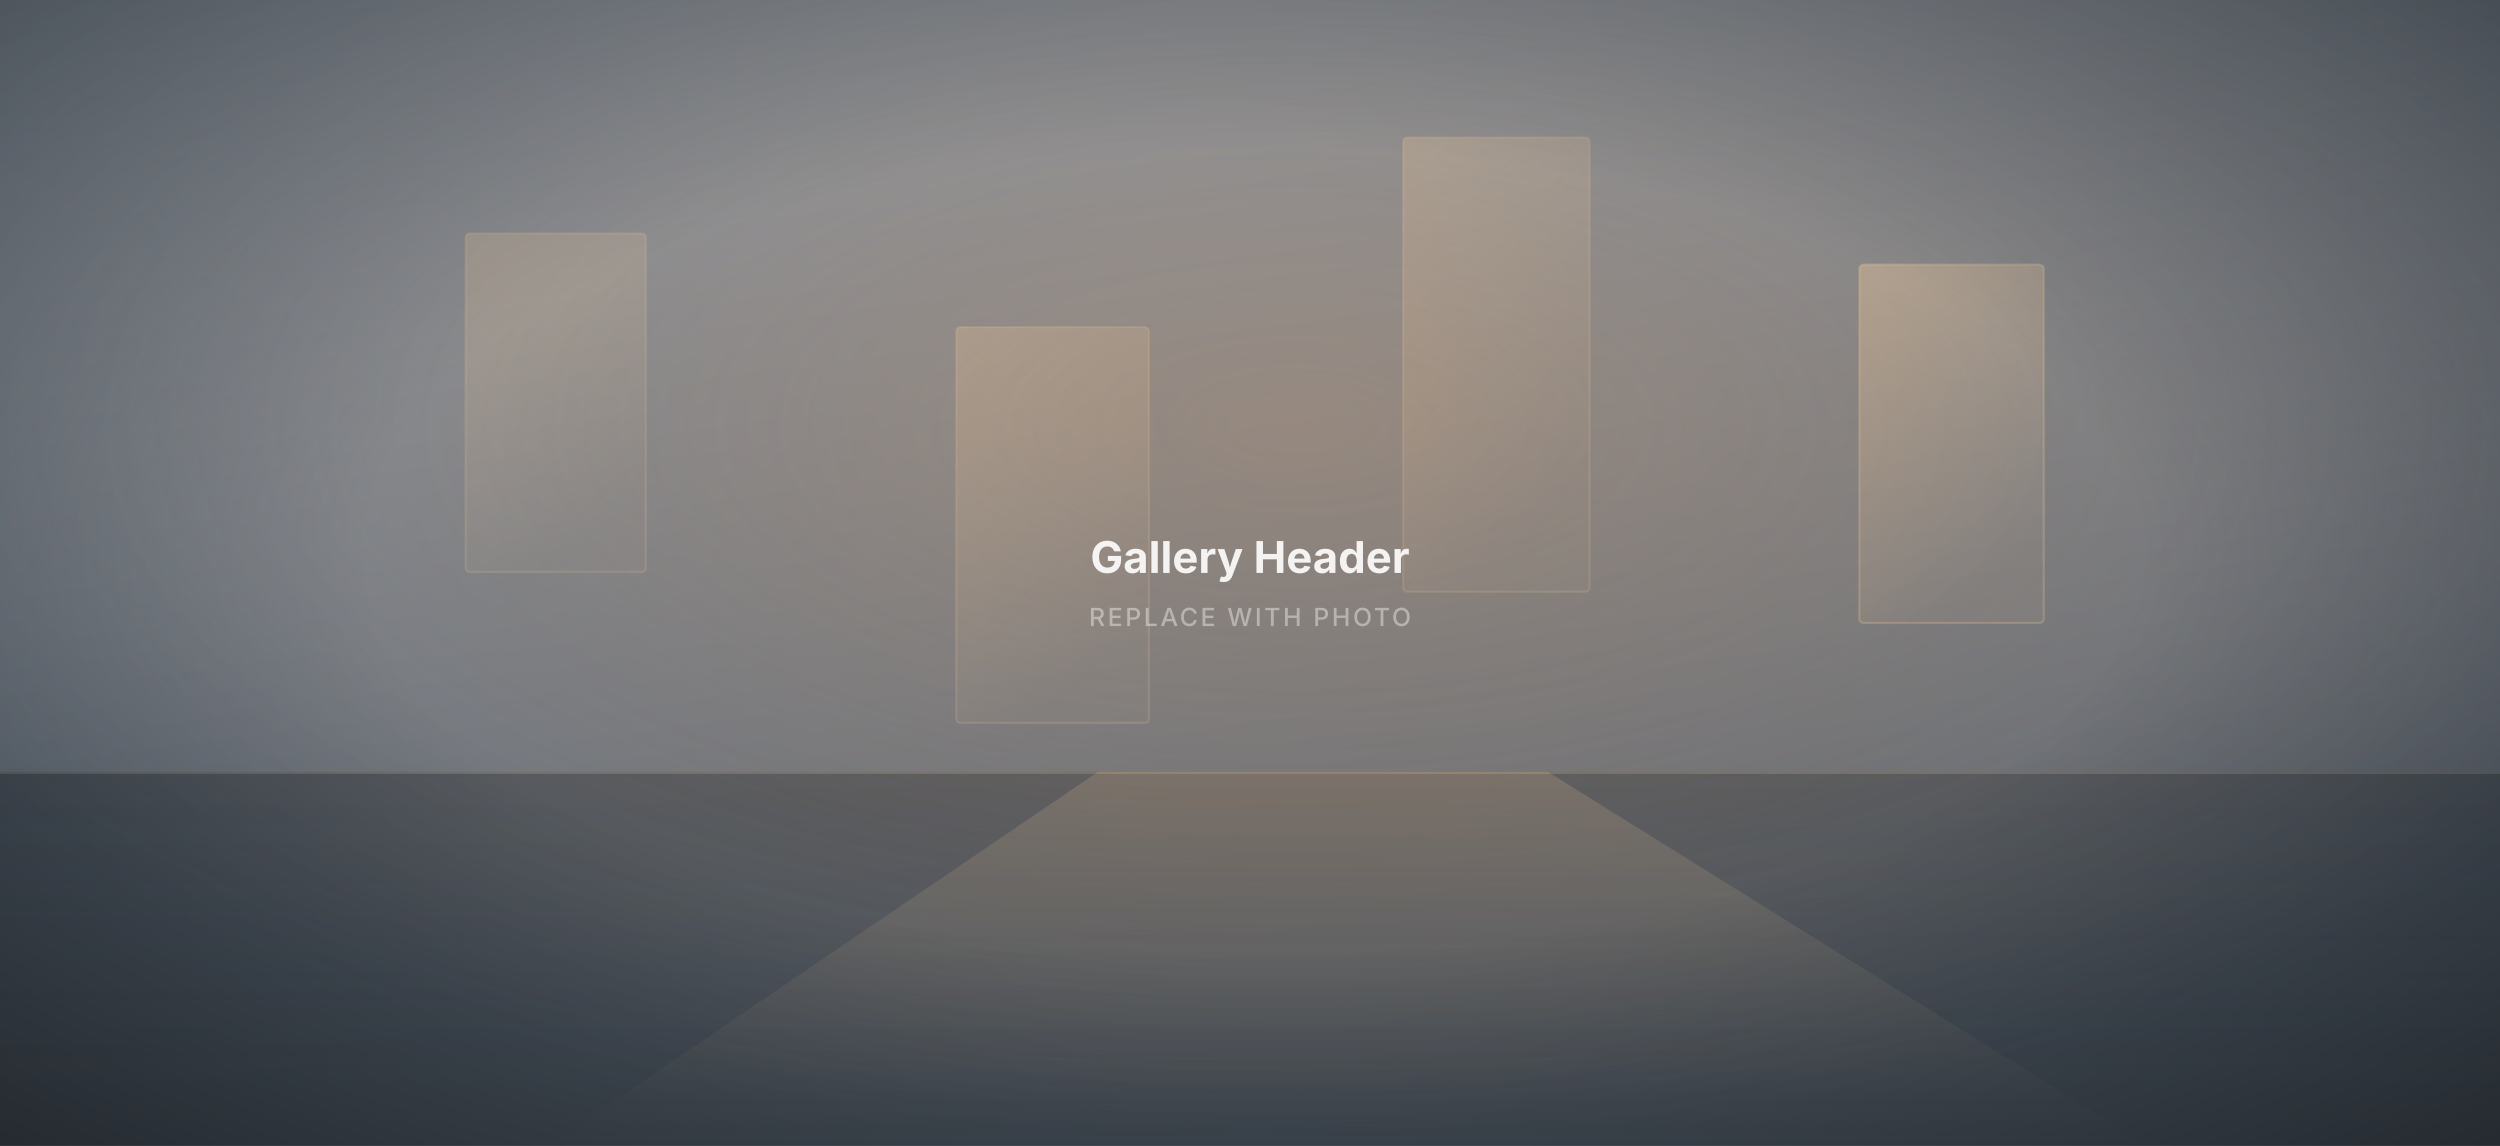
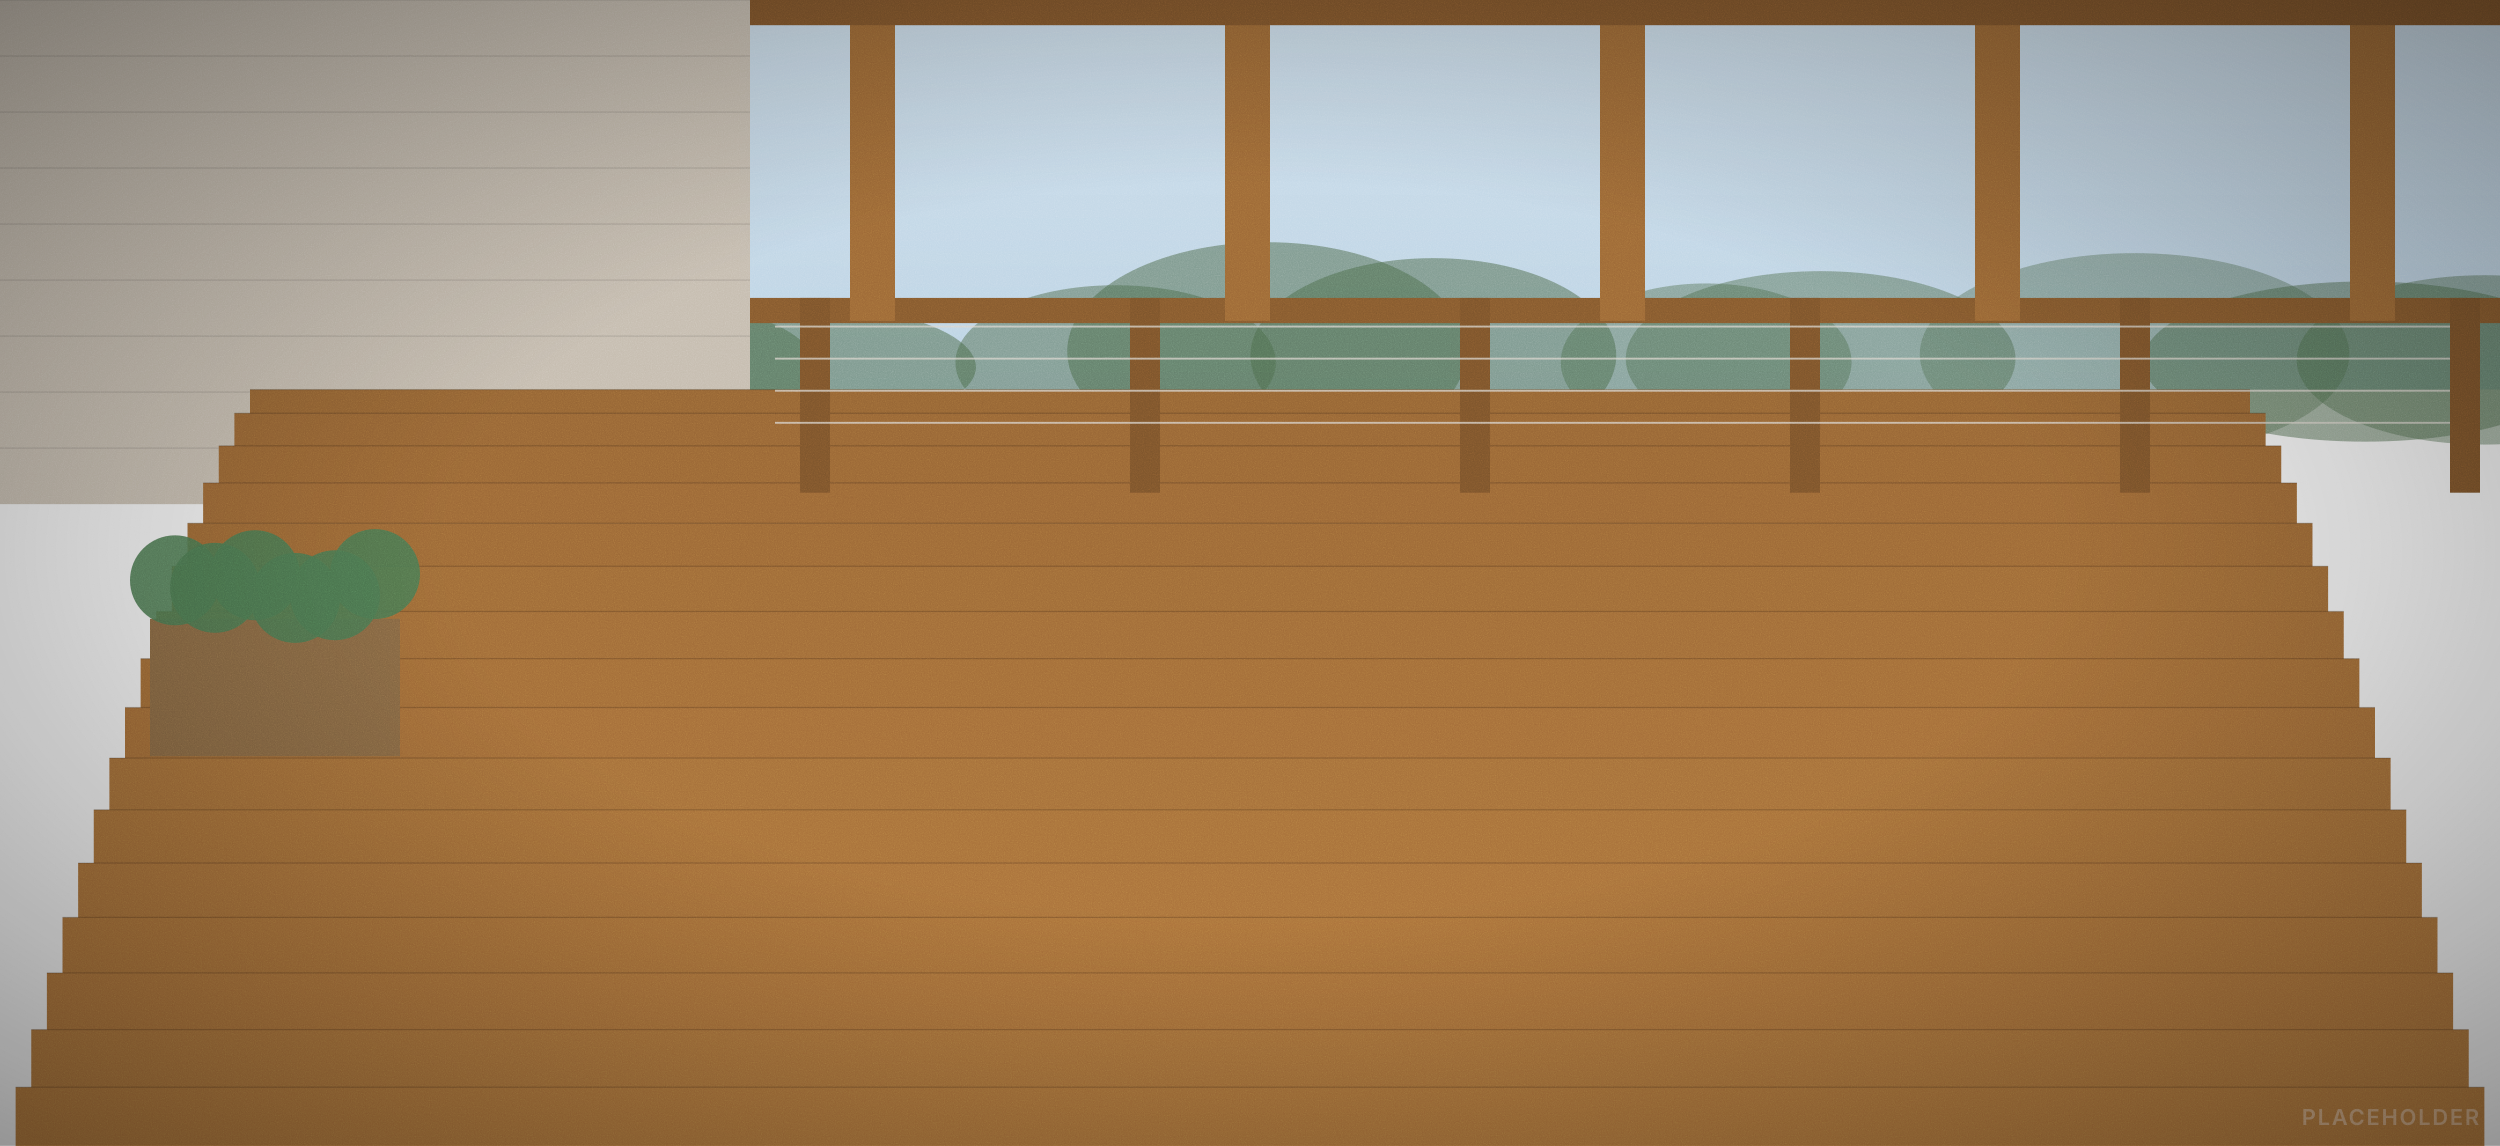
- <svg xmlns="http://www.w3.org/2000/svg" viewBox="0 0 2400 1100" width="2400" height="1100" role="img" aria-label="Gallery Header — placeholder image">
+ <svg xmlns="http://www.w3.org/2000/svg" viewBox="0 0 2400 1100" width="2400" height="1100" role="img" aria-label="Finished deck — illustrated placeholder">
  <defs>
-     <linearGradient id="wall-head-projects" x1="0" y1="0" x2="0.3" y2="1">
-       <stop offset="0" stop-color="#8A97A5" />
-       <stop offset="1" stop-color="#5A6470" />
+     <linearGradient id="skyd2210" x1="0" y1="0" x2="0" y2="1">
+       <stop offset="0" stop-color="#cddeeb" stop-opacity="1" />
+       <stop offset="1" stop-color="#BCD3E4" stop-opacity="1" />
    </linearGradient>
-     <linearGradient id="floor-head-projects" x1="0" y1="0" x2="0" y2="1">
-       <stop offset="0" stop-color="#46505B" stop-opacity="0.92" />
-       <stop offset="1" stop-color="#46505B" />
-     </linearGradient>
-     <linearGradient id="pane-head-projects" x1="0" y1="0" x2="0.4" y2="1">
-       <stop offset="0" stop-color="#FFD9A8" stop-opacity="0.85" />
-       <stop offset="1" stop-color="#FFD9A8" stop-opacity="0.12" />
-     </linearGradient>
-     <linearGradient id="shaft-head-projects" x1="0" y1="0" x2="0" y2="1">
-       <stop offset="0" stop-color="#FFD9A8" stop-opacity="0.34" />
-       <stop offset="1" stop-color="#FFD9A8" stop-opacity="0" />
-     </linearGradient>
-     <radialGradient id="lamp-head-projects" cx="0.519" cy="0.371" r="0.62">
-       <stop offset="0" stop-color="#E8A263" stop-opacity="0.30" />
-       <stop offset="1" stop-color="#E8A263" stop-opacity="0" />
-     </radialGradient>
-     <radialGradient id="vig-head-projects" cx="0.5" cy="0.48" r="0.78">
-       <stop offset="0.45" stop-color="#000000" stop-opacity="0" />
-       <stop offset="1" stop-color="#000000" stop-opacity="0.55" />
+     <filter id="grd2210" x="0" y="0" width="100%" height="100%">
+       <feTurbulence type="fractalNoise" baseFrequency="0.9" numOctaves="3" seed="7" result="n" />
+       <feColorMatrix in="n" type="saturate" values="0" />
+       <feComponentTransfer>
+         <feFuncA type="linear" slope="0.5" />
+       </feComponentTransfer>
+     </filter>
+     <radialGradient id="vgd2210" cx="0.5" cy="0.48" r="0.76">
+       <stop offset="0.42" stop-color="#000" stop-opacity="0" />
+       <stop offset="1" stop-color="#000" stop-opacity="0.42" />
    </radialGradient>
  </defs>
-   <rect width="2400" height="1100" fill="url(#wall-head-projects)" />
-   <rect x="447" y="224" width="173" height="325" rx="4" fill="url(#pane-head-projects)" fill-opacity="0.28" />
-   <rect x="447" y="224" width="173" height="325" rx="4" fill="none" stroke="#FFD9A8" stroke-opacity="0.15" stroke-width="2.0" />
-   <rect x="918" y="314" width="185" height="380" rx="4" fill="url(#pane-head-projects)" fill-opacity="0.29" />
-   <rect x="918" y="314" width="185" height="380" rx="4" fill="none" stroke="#FFD9A8" stroke-opacity="0.16" stroke-width="2.0" />
-   <rect x="1347" y="132" width="179" height="436" rx="4" fill="url(#pane-head-projects)" fill-opacity="0.29" />
-   <rect x="1347" y="132" width="179" height="436" rx="4" fill="none" stroke="#FFD9A8" stroke-opacity="0.16" stroke-width="2.0" />
-   <rect x="1785" y="254" width="177" height="344" rx="4" fill="url(#pane-head-projects)" fill-opacity="0.42" />
-   <rect x="1785" y="254" width="177" height="344" rx="4" fill="none" stroke="#FFD9A8" stroke-opacity="0.23" stroke-width="2.0" />
-   <rect y="741" width="2400" height="359" fill="url(#floor-head-projects)" />
-   <rect y="741" width="2400" height="2.0" fill="#FFD9A8" fill-opacity="0.18" />
-   <path d="M1054 741 L1486 741 L2062 1100 L526 1100 Z" fill="url(#shaft-head-projects)" fill-opacity="0.5" />
-   <rect width="2400" height="1100" fill="url(#lamp-head-projects)" />
-   <rect width="2400" height="1100" fill="url(#vig-head-projects)" />
-   <text x="1200" y="550" text-anchor="middle" font-family="Inter, Helvetica, Arial, sans-serif" font-size="42" font-weight="650" fill="#FFFFFF" fill-opacity="0.90">Gallery Header</text>
-   <text x="1200" y="601" text-anchor="middle" font-family="Inter, Helvetica, Arial, sans-serif" font-size="24" font-weight="500" letter-spacing="2.4" fill="#FFFFFF" fill-opacity="0.40">REPLACE WITH PHOTO</text>
+   <rect x="0.0" y="0.0" width="2400.0" height="374.0" fill="url(#skyd2210)" />
+   <ellipse cx="61.4" cy="346.3" rx="144.7" ry="79.2" fill="#4C6B4A" fill-opacity="0.43" />
+   <ellipse cx="206.4" cy="339.8" rx="156.8" ry="97.8" fill="#4C6B4A" fill-opacity="0.60" />
+   <ellipse cx="417.3" cy="346.0" rx="155.4" ry="79.9" fill="#4C6B4A" fill-opacity="0.43" />
+   <ellipse cx="631.7" cy="352.6" rx="151.3" ry="61.2" fill="#4C6B4A" fill-opacity="0.51" />
+   <ellipse cx="753.2" cy="352.4" rx="183.7" ry="61.6" fill="#4C6B4A" fill-opacity="0.54" />
+   <ellipse cx="1071.0" cy="348.0" rx="153.8" ry="74.2" fill="#4C6B4A" fill-opacity="0.50" />
+   <ellipse cx="1216.2" cy="337.3" rx="191.7" ry="104.8" fill="#4C6B4A" fill-opacity="0.53" />
+   <ellipse cx="1376.0" cy="341.3" rx="175.6" ry="93.5" fill="#4C6B4A" fill-opacity="0.53" />
+   <ellipse cx="1637.9" cy="347.6" rx="139.6" ry="75.5" fill="#4C6B4A" fill-opacity="0.44" />
+   <ellipse cx="1747.8" cy="344.5" rx="187.1" ry="84.2" fill="#4C6B4A" fill-opacity="0.46" />
+   <ellipse cx="2049.2" cy="340.0" rx="206.2" ry="97.0" fill="#4C6B4A" fill-opacity="0.39" />
+   <ellipse cx="2270.4" cy="347.1" rx="213.0" ry="76.9" fill="#4C6B4A" fill-opacity="0.50" />
+   <ellipse cx="2385.0" cy="345.5" rx="180.2" ry="81.3" fill="#4C6B4A" fill-opacity="0.45" />
+   <rect x="0.0" y="0.0" width="720.0" height="484.0" fill="#C6BDB0" />
+   <line x1="0.0" y1="0.0" x2="720.0" y2="0.0" stroke="#000" stroke-width="1.40" stroke-opacity="0.100" stroke-linecap="butt" />
+   <line x1="0.0" y1="53.8" x2="720.0" y2="53.8" stroke="#000" stroke-width="1.40" stroke-opacity="0.100" stroke-linecap="butt" />
+   <line x1="0.0" y1="107.6" x2="720.0" y2="107.6" stroke="#000" stroke-width="1.40" stroke-opacity="0.100" stroke-linecap="butt" />
+   <line x1="0.0" y1="161.3" x2="720.0" y2="161.3" stroke="#000" stroke-width="1.40" stroke-opacity="0.100" stroke-linecap="butt" />
+   <line x1="0.0" y1="215.1" x2="720.0" y2="215.1" stroke="#000" stroke-width="1.40" stroke-opacity="0.100" stroke-linecap="butt" />
+   <line x1="0.0" y1="268.9" x2="720.0" y2="268.9" stroke="#000" stroke-width="1.40" stroke-opacity="0.100" stroke-linecap="butt" />
+   <line x1="0.0" y1="322.7" x2="720.0" y2="322.7" stroke="#000" stroke-width="1.40" stroke-opacity="0.100" stroke-linecap="butt" />
+   <line x1="0.0" y1="376.4" x2="720.0" y2="376.4" stroke="#000" stroke-width="1.40" stroke-opacity="0.100" stroke-linecap="butt" />
+   <line x1="0.0" y1="430.2" x2="720.0" y2="430.2" stroke="#000" stroke-width="1.40" stroke-opacity="0.100" stroke-linecap="butt" />
+   <rect x="240.0" y="374.0" width="1920.0" height="29.9" fill="#976635" />
+   <line x1="240.0" y1="374.0" x2="2160.0" y2="374.0" stroke="#000" stroke-width="1.20" stroke-opacity="0.180" stroke-linecap="butt" />
+   <rect x="225.0" y="396.7" width="1950.0" height="33.1" fill="#996736" />
+   <line x1="225.0" y1="396.7" x2="2175.0" y2="396.7" stroke="#000" stroke-width="1.20" stroke-opacity="0.180" stroke-linecap="butt" />
+   <rect x="210.0" y="428.0" width="1980.0" height="36.2" fill="#9b6836" />
+   <line x1="210.0" y1="428.0" x2="2190.0" y2="428.0" stroke="#000" stroke-width="1.20" stroke-opacity="0.180" stroke-linecap="butt" />
+   <rect x="195.0" y="463.6" width="2010.0" height="39.3" fill="#9d6937" />
+   <line x1="195.0" y1="463.6" x2="2205.0" y2="463.6" stroke="#000" stroke-width="1.20" stroke-opacity="0.180" stroke-linecap="butt" />
+   <rect x="180.0" y="502.3" width="2040.0" height="42.4" fill="#9e6a37" />
+   <line x1="180.0" y1="502.3" x2="2220.0" y2="502.3" stroke="#000" stroke-width="1.20" stroke-opacity="0.180" stroke-linecap="butt" />
+   <rect x="165.0" y="543.6" width="2070.0" height="45.5" fill="#a06c38" />
+   <line x1="165.0" y1="543.6" x2="2235.0" y2="543.6" stroke="#000" stroke-width="1.20" stroke-opacity="0.180" stroke-linecap="butt" />
+   <rect x="150.0" y="587.0" width="2100.0" height="48.7" fill="#a26d39" />
+   <line x1="150.0" y1="587.0" x2="2250.0" y2="587.0" stroke="#000" stroke-width="1.20" stroke-opacity="0.180" stroke-linecap="butt" />
+   <rect x="135.0" y="632.3" width="2130.0" height="51.8" fill="#a46e39" />
+   <line x1="135.0" y1="632.3" x2="2265.0" y2="632.3" stroke="#000" stroke-width="1.20" stroke-opacity="0.180" stroke-linecap="butt" />
+   <rect x="120.0" y="679.2" width="2160.0" height="54.9" fill="#a66f3a" />
+   <line x1="120.0" y1="679.2" x2="2280.0" y2="679.2" stroke="#000" stroke-width="1.20" stroke-opacity="0.180" stroke-linecap="butt" />
+   <rect x="105.0" y="727.7" width="2190.0" height="58.0" fill="#a7713b" />
+   <line x1="105.0" y1="727.7" x2="2295.0" y2="727.7" stroke="#000" stroke-width="1.20" stroke-opacity="0.180" stroke-linecap="butt" />
+   <rect x="90.0" y="777.4" width="2220.0" height="61.1" fill="#a9723b" />
+   <line x1="90.0" y1="777.4" x2="2310.0" y2="777.4" stroke="#000" stroke-width="1.20" stroke-opacity="0.180" stroke-linecap="butt" />
+   <rect x="75.0" y="828.5" width="2250.0" height="64.3" fill="#ab733c" />
+   <line x1="75.0" y1="828.5" x2="2325.0" y2="828.5" stroke="#000" stroke-width="1.20" stroke-opacity="0.180" stroke-linecap="butt" />
+   <rect x="60.0" y="880.7" width="2280.0" height="67.4" fill="#ad743c" />
+   <line x1="60.0" y1="880.7" x2="2340.0" y2="880.7" stroke="#000" stroke-width="1.20" stroke-opacity="0.180" stroke-linecap="butt" />
+   <rect x="45.0" y="934.0" width="2310.0" height="70.5" fill="#af753d" />
+   <line x1="45.0" y1="934.0" x2="2355.0" y2="934.0" stroke="#000" stroke-width="1.20" stroke-opacity="0.180" stroke-linecap="butt" />
+   <rect x="30.0" y="988.4" width="2340.0" height="73.6" fill="#b0773e" />
+   <line x1="30.0" y1="988.4" x2="2370.0" y2="988.4" stroke="#000" stroke-width="1.20" stroke-opacity="0.180" stroke-linecap="butt" />
+   <rect x="15.0" y="1043.7" width="2370.0" height="76.7" fill="#b2783e" />
+   <line x1="15.0" y1="1043.7" x2="2385.0" y2="1043.7" stroke="#000" stroke-width="1.20" stroke-opacity="0.180" stroke-linecap="butt" />
+   <rect x="720.0" y="286.0" width="1680.0" height="24.2" fill="#875b2f" />
+   <polygon points="768.0,286.0 796.8,286.0 796.8,473.0 768.0,473.0" fill="#7e552c" />
+   <polygon points="1084.8,286.0 1113.6,286.0 1113.6,473.0 1084.8,473.0" fill="#7e552c" />
+   <polygon points="1401.6,286.0 1430.4,286.0 1430.4,473.0 1401.6,473.0" fill="#7e552c" />
+   <polygon points="1718.4,286.0 1747.2,286.0 1747.2,473.0 1718.4,473.0" fill="#7e552c" />
+   <polygon points="2035.2,286.0 2064.0,286.0 2064.0,473.0 2035.2,473.0" fill="#7e552c" />
+   <polygon points="2352.0,286.0 2380.8,286.0 2380.8,473.0 2352.0,473.0" fill="#7e552c" />
+   <line x1="744.0" y1="313.5" x2="2352.0" y2="313.5" stroke="#D9D4CC" stroke-width="1.80" stroke-opacity="0.750" stroke-linecap="butt" />
+   <line x1="744.0" y1="344.3" x2="2352.0" y2="344.3" stroke="#D9D4CC" stroke-width="1.80" stroke-opacity="0.750" stroke-linecap="butt" />
+   <line x1="744.0" y1="375.1" x2="2352.0" y2="375.1" stroke="#D9D4CC" stroke-width="1.80" stroke-opacity="0.750" stroke-linecap="butt" />
+   <line x1="744.0" y1="405.9" x2="2352.0" y2="405.9" stroke="#D9D4CC" stroke-width="1.80" stroke-opacity="0.750" stroke-linecap="butt" />
+   <rect x="816.0" y="0.0" width="43.2" height="308.0" fill="#9e6a37" />
+   <rect x="1176.0" y="0.0" width="43.2" height="308.0" fill="#9e6a37" />
+   <rect x="1536.0" y="0.0" width="43.2" height="308.0" fill="#9e6a37" />
+   <rect x="1896.0" y="0.0" width="43.2" height="308.0" fill="#9e6a37" />
+   <rect x="2256.0" y="0.0" width="43.2" height="308.0" fill="#9e6a37" />
+   <rect x="720.0" y="0.0" width="1680.0" height="24.2" fill="#82572d" />
+   <rect x="144.0" y="594.0" width="240.0" height="132.0" fill="#8A6A45" />
+   <circle cx="168.0" cy="557.1" r="43.2" fill="#4E7A52" fill-opacity="0.9" />
+   <circle cx="206.4" cy="564.3" r="43.2" fill="#4E7A52" fill-opacity="0.9" />
+   <circle cx="244.8" cy="552.2" r="43.2" fill="#4E7A52" fill-opacity="0.9" />
+   <circle cx="283.2" cy="574.0" r="43.2" fill="#4E7A52" fill-opacity="0.9" />
+   <circle cx="321.6" cy="571.4" r="43.2" fill="#4E7A52" fill-opacity="0.9" />
+   <circle cx="360.0" cy="551.1" r="43.2" fill="#4E7A52" fill-opacity="0.9" />
+   <text x="2380" y="1080" text-anchor="end" font-family="Inter, Helvetica, Arial, sans-serif" font-size="21" font-weight="600" letter-spacing="1.7" fill="#FFFFFF" fill-opacity="0.34">PLACEHOLDER</text>
+   <rect width="2400" height="1100" filter="url(#grd2210)" opacity="0.5" style="mix-blend-mode:overlay" />
+   <rect width="2400" height="1100" fill="url(#vgd2210)" />
</svg>
